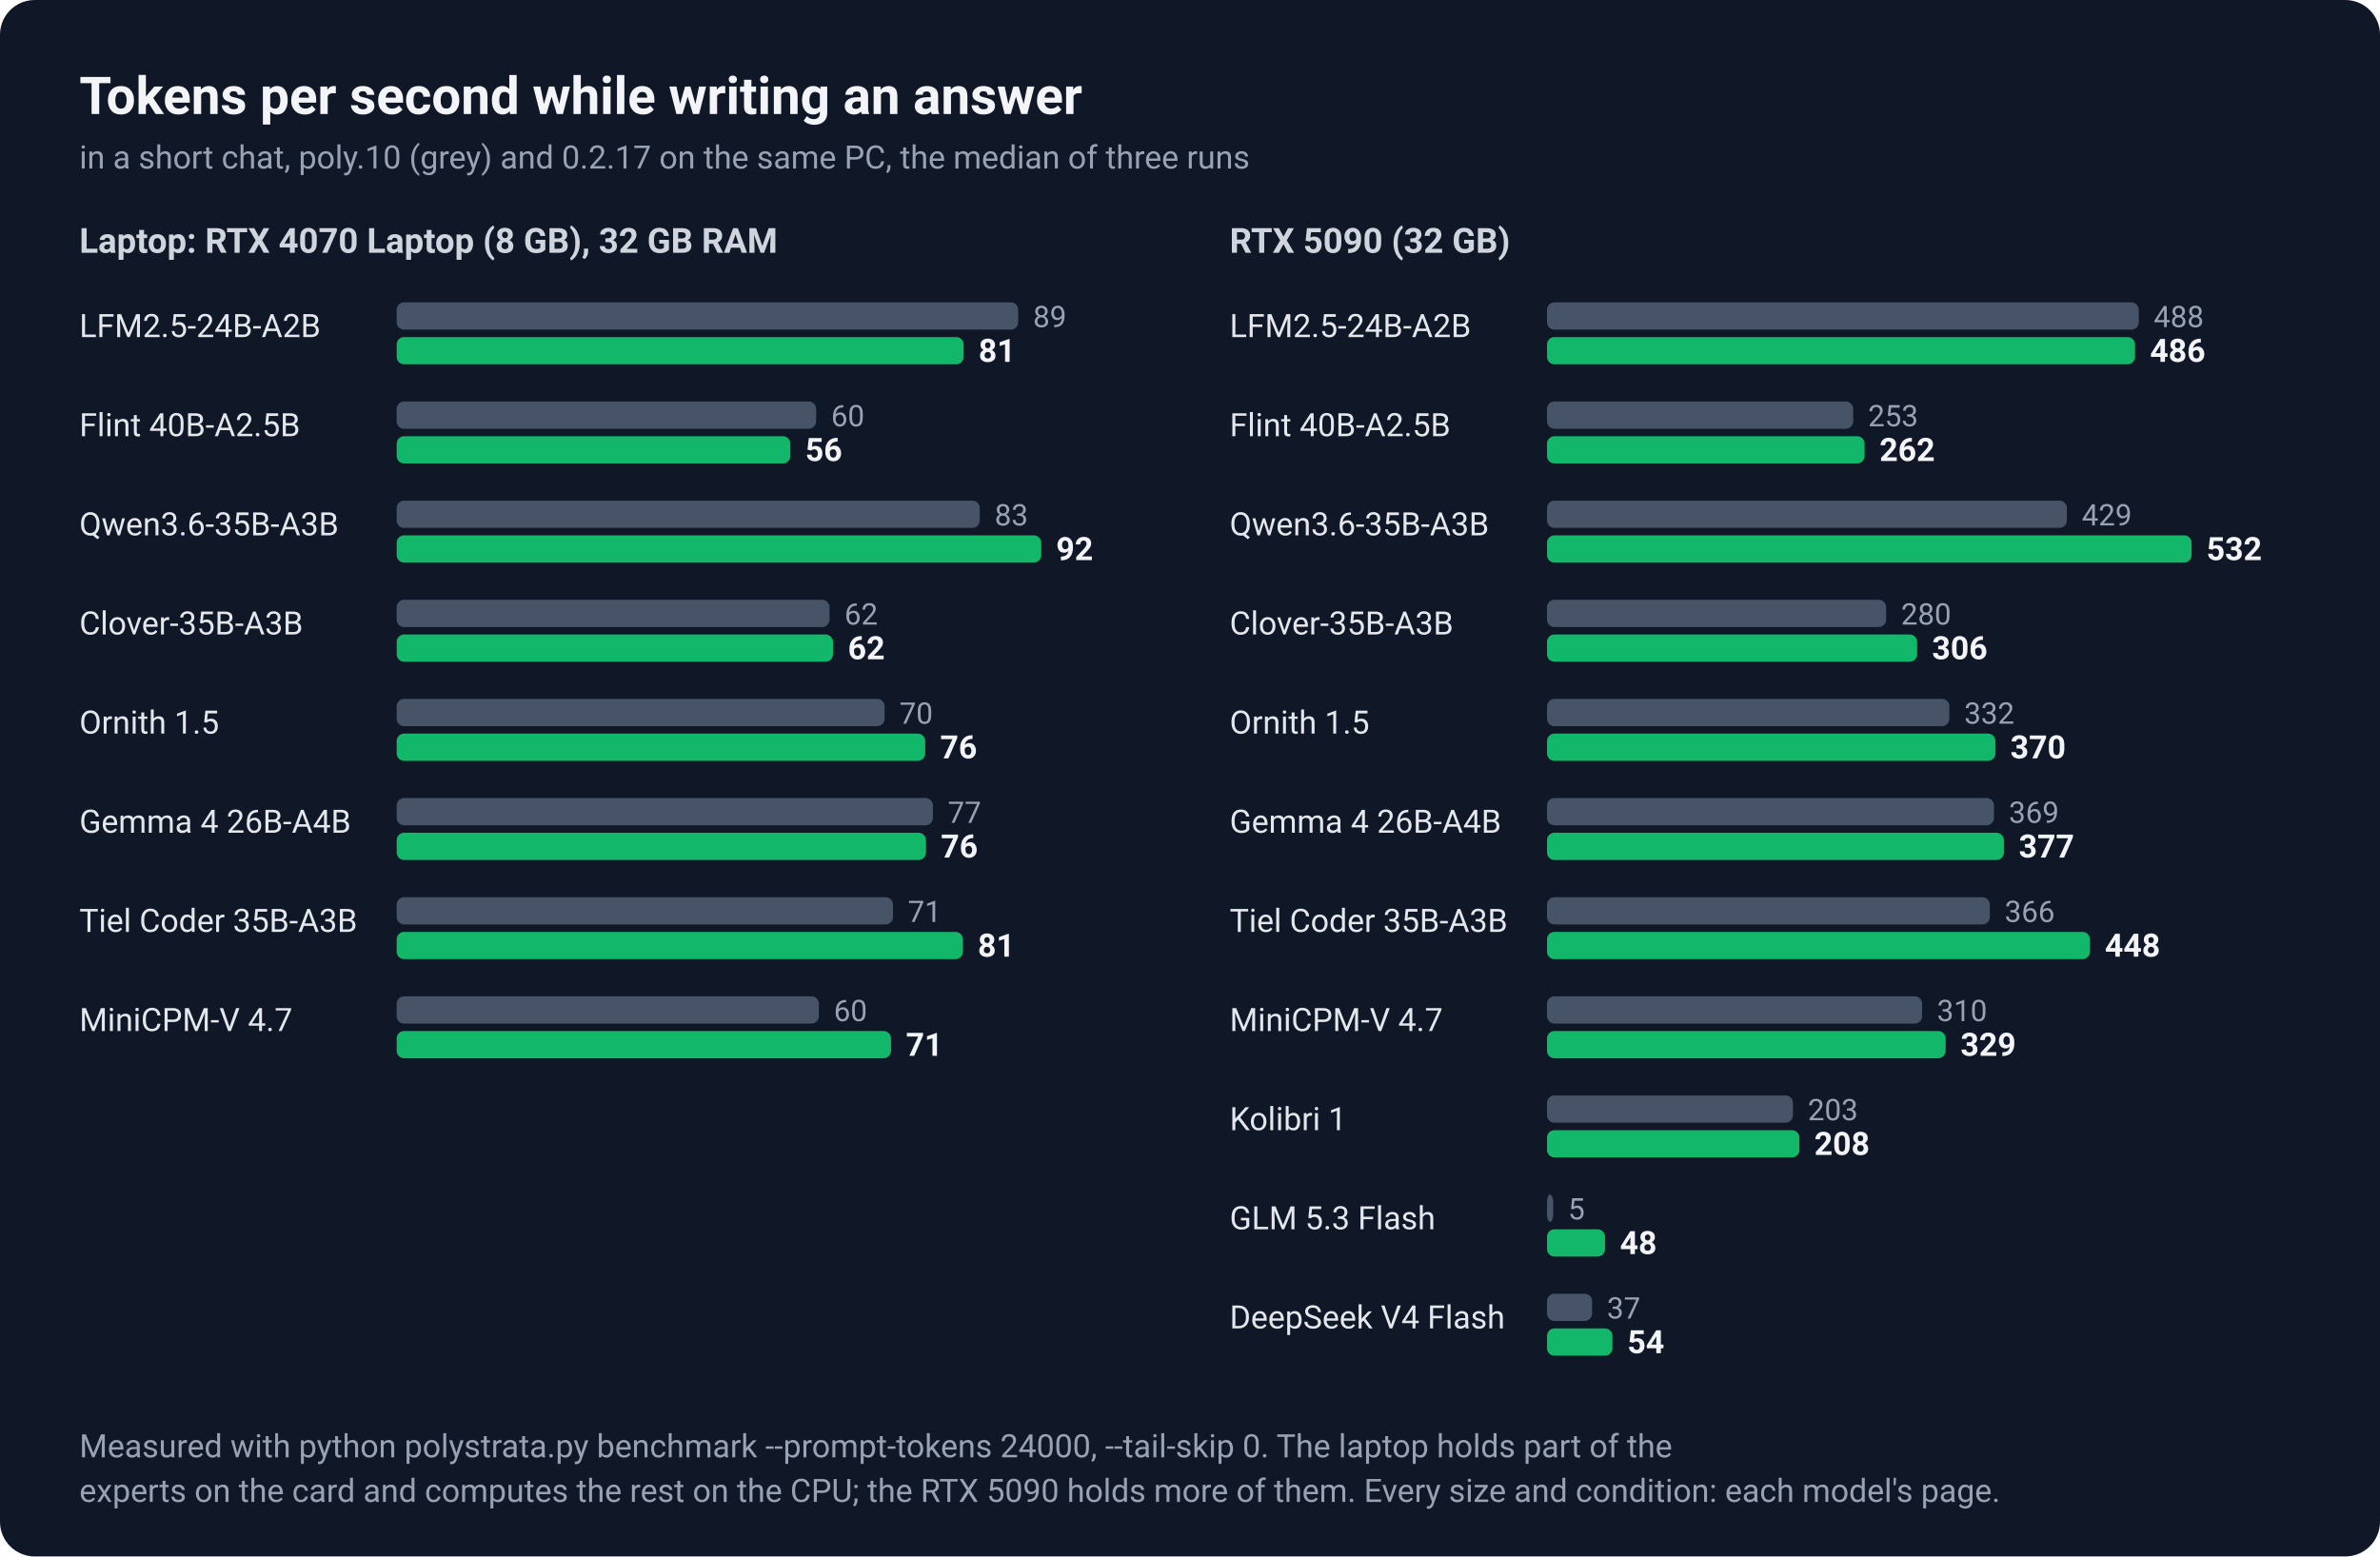
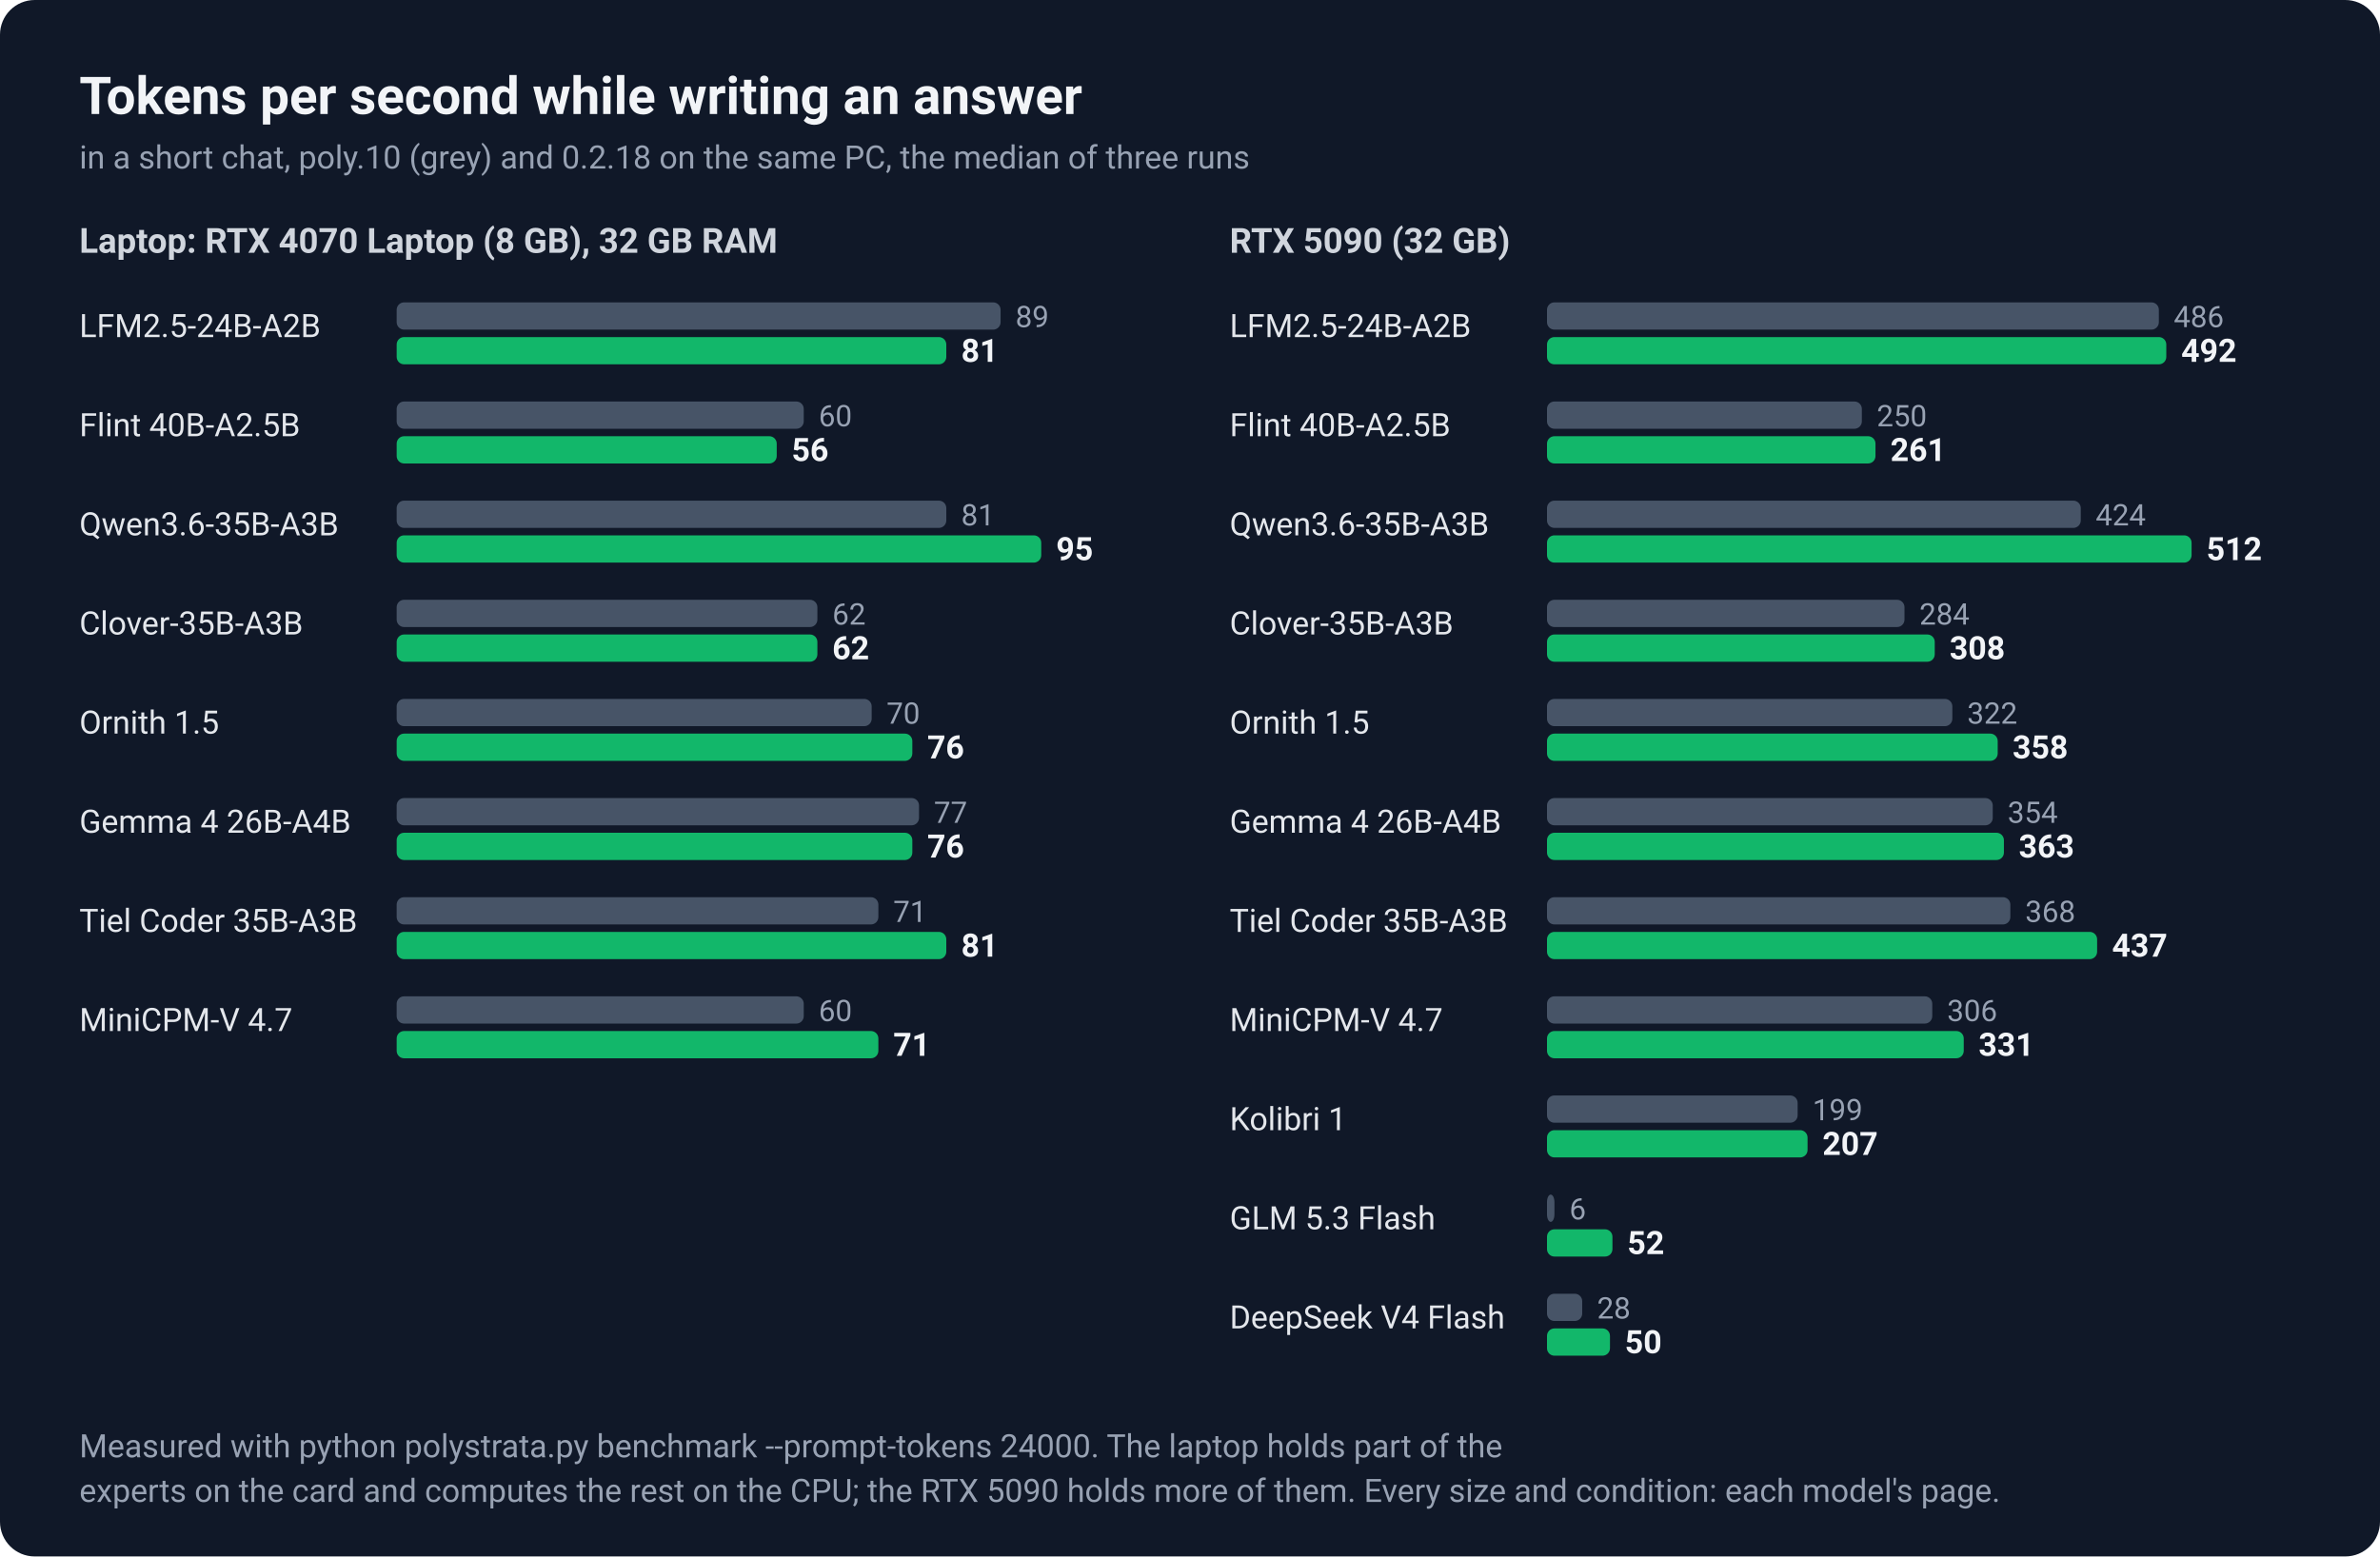
- <svg xmlns="http://www.w3.org/2000/svg" viewBox="0 0 960 628" width="960" height="628" role="img" aria-label="Tokens per second while writing an answer, poly.10 then 0.2.17. Laptop: RTX 4070 Laptop (8 GB), 32 GB RAM: LFM2.5-24B-A2B 89 to 81, Flint 40B-A2.5B 60 to 56, Qwen3.6-35B-A3B 83 to 92, Clover-35B-A3B 62 to 62, Ornith 1.5 70 to 76, Gemma 4 26B-A4B 77 to 76, Tiel Coder 35B-A3B 71 to 81, MiniCPM-V 4.7 60 to 71. RTX 5090 (32 GB): LFM2.5-24B-A2B 488 to 486, Flint 40B-A2.5B 253 to 262, Qwen3.6-35B-A3B 429 to 532, Clover-35B-A3B 280 to 306, Ornith 1.5 332 to 370, Gemma 4 26B-A4B 369 to 377, Tiel Coder 35B-A3B 366 to 448, MiniCPM-V 4.7 310 to 329, Kolibri 1 203 to 208, GLM 5.3 Flash 5 to 48, DeepSeek V4 Flash 37 to 54">
+ <svg xmlns="http://www.w3.org/2000/svg" viewBox="0 0 960 628" width="960" height="628" role="img" aria-label="Tokens per second while writing an answer, poly.10 then 0.2.18. Laptop: RTX 4070 Laptop (8 GB), 32 GB RAM: LFM2.5-24B-A2B 89 to 81, Flint 40B-A2.5B 60 to 56, Qwen3.6-35B-A3B 81 to 95, Clover-35B-A3B 62 to 62, Ornith 1.5 70 to 76, Gemma 4 26B-A4B 77 to 76, Tiel Coder 35B-A3B 71 to 81, MiniCPM-V 4.7 60 to 71. RTX 5090 (32 GB): LFM2.5-24B-A2B 486 to 492, Flint 40B-A2.5B 250 to 261, Qwen3.6-35B-A3B 424 to 512, Clover-35B-A3B 284 to 308, Ornith 1.5 322 to 358, Gemma 4 26B-A4B 354 to 363, Tiel Coder 35B-A3B 368 to 437, MiniCPM-V 4.7 306 to 331, Kolibri 1 199 to 207, GLM 5.3 Flash 6 to 52, DeepSeek V4 Flash 28 to 50">
  <style>
text{font-family:system-ui,-apple-system,"Segoe UI",Roboto,"Helvetica Neue",Arial,sans-serif}
.h{font-size:21px;font-weight:700;fill:#f2f4f7}
.s{font-size:13px;fill:#98a2b3}
.p{font-size:14px;font-weight:600;fill:#d0d5dd}
.m{font-size:13px;fill:#e4e7ec}
.o{font-size:12px;fill:#98a2b3}
.v{font-size:13px;font-weight:700;fill:#f2f4f7}
</style>
  <rect width="960" height="628" rx="14" fill="#101828" />
  <text x="32" y="46" class="h">Tokens per second while writing an answer</text>
-   <text x="32" y="68" class="s">in a short chat, poly.10 (grey) and 0.2.17 on the same PC, the median of three runs</text>
+   <text x="32" y="68" class="s">in a short chat, poly.10 (grey) and 0.2.18 on the same PC, the median of three runs</text>
  <text x="32" y="102" class="p">Laptop: RTX 4070 Laptop (8 GB), 32 GB RAM</text>
  <text x="32" y="136" class="m">LFM2.5-24B-A2B</text>
-   <rect x="160" y="122" width="250.7" height="11" rx="3" fill="#475467" />
-   <text x="416.7" y="132" class="o">89</text>
-   <rect x="160" y="136" width="228.7" height="11" rx="3" fill="#12b76a" />
-   <text x="394.7" y="146" class="v">81</text>
+   <rect x="160" y="122" width="243.6" height="11" rx="3" fill="#475467" />
+   <text x="409.6" y="132" class="o">89</text>
+   <rect x="160" y="136" width="221.7" height="11" rx="3" fill="#12b76a" />
+   <text x="387.7" y="146" class="v">81</text>
  <text x="32" y="176" class="m">Flint 40B-A2.5B</text>
-   <rect x="160" y="162" width="169.2" height="11" rx="3" fill="#475467" />
-   <text x="335.2" y="172" class="o">60</text>
-   <rect x="160" y="176" width="158.8" height="11" rx="3" fill="#12b76a" />
-   <text x="324.8" y="186" class="v">56</text>
+   <rect x="160" y="162" width="164.2" height="11" rx="3" fill="#475467" />
+   <text x="330.2" y="172" class="o">60</text>
+   <rect x="160" y="176" width="153.3" height="11" rx="3" fill="#12b76a" />
+   <text x="319.3" y="186" class="v">56</text>
  <text x="32" y="216" class="m">Qwen3.6-35B-A3B</text>
-   <rect x="160" y="202" width="235.2" height="11" rx="3" fill="#475467" />
-   <text x="401.2" y="212" class="o">83</text>
+   <rect x="160" y="202" width="221.7" height="11" rx="3" fill="#475467" />
+   <text x="387.7" y="212" class="o">81</text>
  <rect x="160" y="216" width="260.0" height="11" rx="3" fill="#12b76a" />
-   <text x="426.0" y="226" class="v">92</text>
+   <text x="426.0" y="226" class="v">95</text>
  <text x="32" y="256" class="m">Clover-35B-A3B</text>
-   <rect x="160" y="242" width="174.6" height="11" rx="3" fill="#475467" />
-   <text x="340.6" y="252" class="o">62</text>
-   <rect x="160" y="256" width="176.0" height="11" rx="3" fill="#12b76a" />
-   <text x="342.0" y="266" class="v">62</text>
+   <rect x="160" y="242" width="169.7" height="11" rx="3" fill="#475467" />
+   <text x="335.7" y="252" class="o">62</text>
+   <rect x="160" y="256" width="169.7" height="11" rx="3" fill="#12b76a" />
+   <text x="335.7" y="266" class="v">62</text>
  <text x="32" y="296" class="m">Ornith 1.5</text>
-   <rect x="160" y="282" width="196.8" height="11" rx="3" fill="#475467" />
-   <text x="362.8" y="292" class="o">70</text>
-   <rect x="160" y="296" width="213.2" height="11" rx="3" fill="#12b76a" />
-   <text x="379.2" y="306" class="v">76</text>
+   <rect x="160" y="282" width="191.6" height="11" rx="3" fill="#475467" />
+   <text x="357.6" y="292" class="o">70</text>
+   <rect x="160" y="296" width="208.0" height="11" rx="3" fill="#12b76a" />
+   <text x="374.0" y="306" class="v">76</text>
  <text x="32" y="336" class="m">Gemma 4 26B-A4B</text>
-   <rect x="160" y="322" width="216.3" height="11" rx="3" fill="#475467" />
-   <text x="382.3" y="332" class="o">77</text>
-   <rect x="160" y="336" width="213.5" height="11" rx="3" fill="#12b76a" />
-   <text x="379.5" y="346" class="v">76</text>
+   <rect x="160" y="322" width="210.7" height="11" rx="3" fill="#475467" />
+   <text x="376.7" y="332" class="o">77</text>
+   <rect x="160" y="336" width="208.0" height="11" rx="3" fill="#12b76a" />
+   <text x="374.0" y="346" class="v">76</text>
  <text x="32" y="376" class="m">Tiel Coder 35B-A3B</text>
-   <rect x="160" y="362" width="200.2" height="11" rx="3" fill="#475467" />
-   <text x="366.2" y="372" class="o">71</text>
-   <rect x="160" y="376" width="228.4" height="11" rx="3" fill="#12b76a" />
-   <text x="394.4" y="386" class="v">81</text>
+   <rect x="160" y="362" width="194.3" height="11" rx="3" fill="#475467" />
+   <text x="360.3" y="372" class="o">71</text>
+   <rect x="160" y="376" width="221.7" height="11" rx="3" fill="#12b76a" />
+   <text x="387.7" y="386" class="v">81</text>
  <text x="32" y="416" class="m">MiniCPM-V 4.7</text>
-   <rect x="160" y="402" width="170.3" height="11" rx="3" fill="#475467" />
-   <text x="336.3" y="412" class="o">60</text>
-   <rect x="160" y="416" width="199.4" height="11" rx="3" fill="#12b76a" />
-   <text x="365.4" y="426" class="v">71</text>
+   <rect x="160" y="402" width="164.2" height="11" rx="3" fill="#475467" />
+   <text x="330.2" y="412" class="o">60</text>
+   <rect x="160" y="416" width="194.3" height="11" rx="3" fill="#12b76a" />
+   <text x="360.3" y="426" class="v">71</text>
  <text x="496" y="102" class="p">RTX 5090 (32 GB)</text>
  <text x="496" y="136" class="m">LFM2.5-24B-A2B</text>
-   <rect x="624" y="122" width="238.7" height="11" rx="3" fill="#475467" />
-   <text x="868.7" y="132" class="o">488</text>
-   <rect x="624" y="136" width="237.2" height="11" rx="3" fill="#12b76a" />
-   <text x="867.2" y="146" class="v">486</text>
+   <rect x="624" y="122" width="246.8" height="11" rx="3" fill="#475467" />
+   <text x="876.8" y="132" class="o">486</text>
+   <rect x="624" y="136" width="249.8" height="11" rx="3" fill="#12b76a" />
+   <text x="879.8" y="146" class="v">492</text>
  <text x="496" y="176" class="m">Flint 40B-A2.5B</text>
-   <rect x="624" y="162" width="123.5" height="11" rx="3" fill="#475467" />
-   <text x="753.5" y="172" class="o">253</text>
-   <rect x="624" y="176" width="128.1" height="11" rx="3" fill="#12b76a" />
-   <text x="758.1" y="186" class="v">262</text>
+   <rect x="624" y="162" width="127.0" height="11" rx="3" fill="#475467" />
+   <text x="757.0" y="172" class="o">250</text>
+   <rect x="624" y="176" width="132.5" height="11" rx="3" fill="#12b76a" />
+   <text x="762.5" y="186" class="v">261</text>
  <text x="496" y="216" class="m">Qwen3.6-35B-A3B</text>
-   <rect x="624" y="202" width="209.7" height="11" rx="3" fill="#475467" />
-   <text x="839.7" y="212" class="o">429</text>
+   <rect x="624" y="202" width="215.3" height="11" rx="3" fill="#475467" />
+   <text x="845.3" y="212" class="o">424</text>
  <rect x="624" y="216" width="260.0" height="11" rx="3" fill="#12b76a" />
-   <text x="890.0" y="226" class="v">532</text>
+   <text x="890.0" y="226" class="v">512</text>
  <text x="496" y="256" class="m">Clover-35B-A3B</text>
-   <rect x="624" y="242" width="136.8" height="11" rx="3" fill="#475467" />
-   <text x="766.8" y="252" class="o">280</text>
-   <rect x="624" y="256" width="149.3" height="11" rx="3" fill="#12b76a" />
-   <text x="779.3" y="266" class="v">306</text>
+   <rect x="624" y="242" width="144.2" height="11" rx="3" fill="#475467" />
+   <text x="774.2" y="252" class="o">284</text>
+   <rect x="624" y="256" width="156.4" height="11" rx="3" fill="#12b76a" />
+   <text x="786.4" y="266" class="v">308</text>
  <text x="496" y="296" class="m">Ornith 1.5</text>
-   <rect x="624" y="282" width="162.3" height="11" rx="3" fill="#475467" />
-   <text x="792.3" y="292" class="o">332</text>
-   <rect x="624" y="296" width="180.9" height="11" rx="3" fill="#12b76a" />
-   <text x="810.9" y="306" class="v">370</text>
+   <rect x="624" y="282" width="163.5" height="11" rx="3" fill="#475467" />
+   <text x="793.5" y="292" class="o">322</text>
+   <rect x="624" y="296" width="181.8" height="11" rx="3" fill="#12b76a" />
+   <text x="811.8" y="306" class="v">358</text>
  <text x="496" y="336" class="m">Gemma 4 26B-A4B</text>
-   <rect x="624" y="322" width="180.3" height="11" rx="3" fill="#475467" />
-   <text x="810.3" y="332" class="o">369</text>
+   <rect x="624" y="322" width="179.8" height="11" rx="3" fill="#475467" />
+   <text x="809.8" y="332" class="o">354</text>
  <rect x="624" y="336" width="184.3" height="11" rx="3" fill="#12b76a" />
-   <text x="814.3" y="346" class="v">377</text>
+   <text x="814.3" y="346" class="v">363</text>
  <text x="496" y="376" class="m">Tiel Coder 35B-A3B</text>
-   <rect x="624" y="362" width="178.6" height="11" rx="3" fill="#475467" />
-   <text x="808.6" y="372" class="o">366</text>
-   <rect x="624" y="376" width="219.0" height="11" rx="3" fill="#12b76a" />
-   <text x="849.0" y="386" class="v">448</text>
+   <rect x="624" y="362" width="186.9" height="11" rx="3" fill="#475467" />
+   <text x="816.9" y="372" class="o">368</text>
+   <rect x="624" y="376" width="221.9" height="11" rx="3" fill="#12b76a" />
+   <text x="851.9" y="386" class="v">437</text>
  <text x="496" y="416" class="m">MiniCPM-V 4.7</text>
-   <rect x="624" y="402" width="151.3" height="11" rx="3" fill="#475467" />
-   <text x="781.3" y="412" class="o">310</text>
-   <rect x="624" y="416" width="160.8" height="11" rx="3" fill="#12b76a" />
-   <text x="790.8" y="426" class="v">329</text>
+   <rect x="624" y="402" width="155.4" height="11" rx="3" fill="#475467" />
+   <text x="785.4" y="412" class="o">306</text>
+   <rect x="624" y="416" width="168.1" height="11" rx="3" fill="#12b76a" />
+   <text x="798.1" y="426" class="v">331</text>
  <text x="496" y="456" class="m">Kolibri 1</text>
-   <rect x="624" y="442" width="99.2" height="11" rx="3" fill="#475467" />
-   <text x="729.2" y="452" class="o">203</text>
-   <rect x="624" y="456" width="101.8" height="11" rx="3" fill="#12b76a" />
-   <text x="731.8" y="466" class="v">208</text>
+   <rect x="624" y="442" width="101.1" height="11" rx="3" fill="#475467" />
+   <text x="731.1" y="452" class="o">199</text>
+   <rect x="624" y="456" width="105.1" height="11" rx="3" fill="#12b76a" />
+   <text x="735.1" y="466" class="v">207</text>
  <text x="496" y="496" class="m">GLM 5.3 Flash</text>
-   <rect x="624" y="482" width="2.5" height="11" rx="3" fill="#475467" />
-   <text x="632.5" y="492" class="o">5</text>
-   <rect x="624" y="496" width="23.4" height="11" rx="3" fill="#12b76a" />
-   <text x="653.4" y="506" class="v">48</text>
+   <rect x="624" y="482" width="3.0" height="11" rx="3" fill="#475467" />
+   <text x="633.0" y="492" class="o">6</text>
+   <rect x="624" y="496" width="26.4" height="11" rx="3" fill="#12b76a" />
+   <text x="656.4" y="506" class="v">52</text>
  <text x="496" y="536" class="m">DeepSeek V4 Flash</text>
-   <rect x="624" y="522" width="18.2" height="11" rx="3" fill="#475467" />
-   <text x="648.2" y="532" class="o">37</text>
-   <rect x="624" y="536" width="26.4" height="11" rx="3" fill="#12b76a" />
-   <text x="656.4" y="546" class="v">54</text>
-   <text x="32" y="588" class="s">Measured with python polystrata.py benchmark --prompt-tokens 24000, --tail-skip 0. The laptop holds part of the</text>
+   <rect x="624" y="522" width="14.2" height="11" rx="3" fill="#475467" />
+   <text x="644.2" y="532" class="o">28</text>
+   <rect x="624" y="536" width="25.4" height="11" rx="3" fill="#12b76a" />
+   <text x="655.4" y="546" class="v">50</text>
+   <text x="32" y="588" class="s">Measured with python polystrata.py benchmark --prompt-tokens 24000. The laptop holds part of the</text>
  <text x="32" y="606" class="s">experts on the card and computes the rest on the CPU; the RTX 5090 holds more of them. Every size and condition: each model's page.</text>
</svg>
